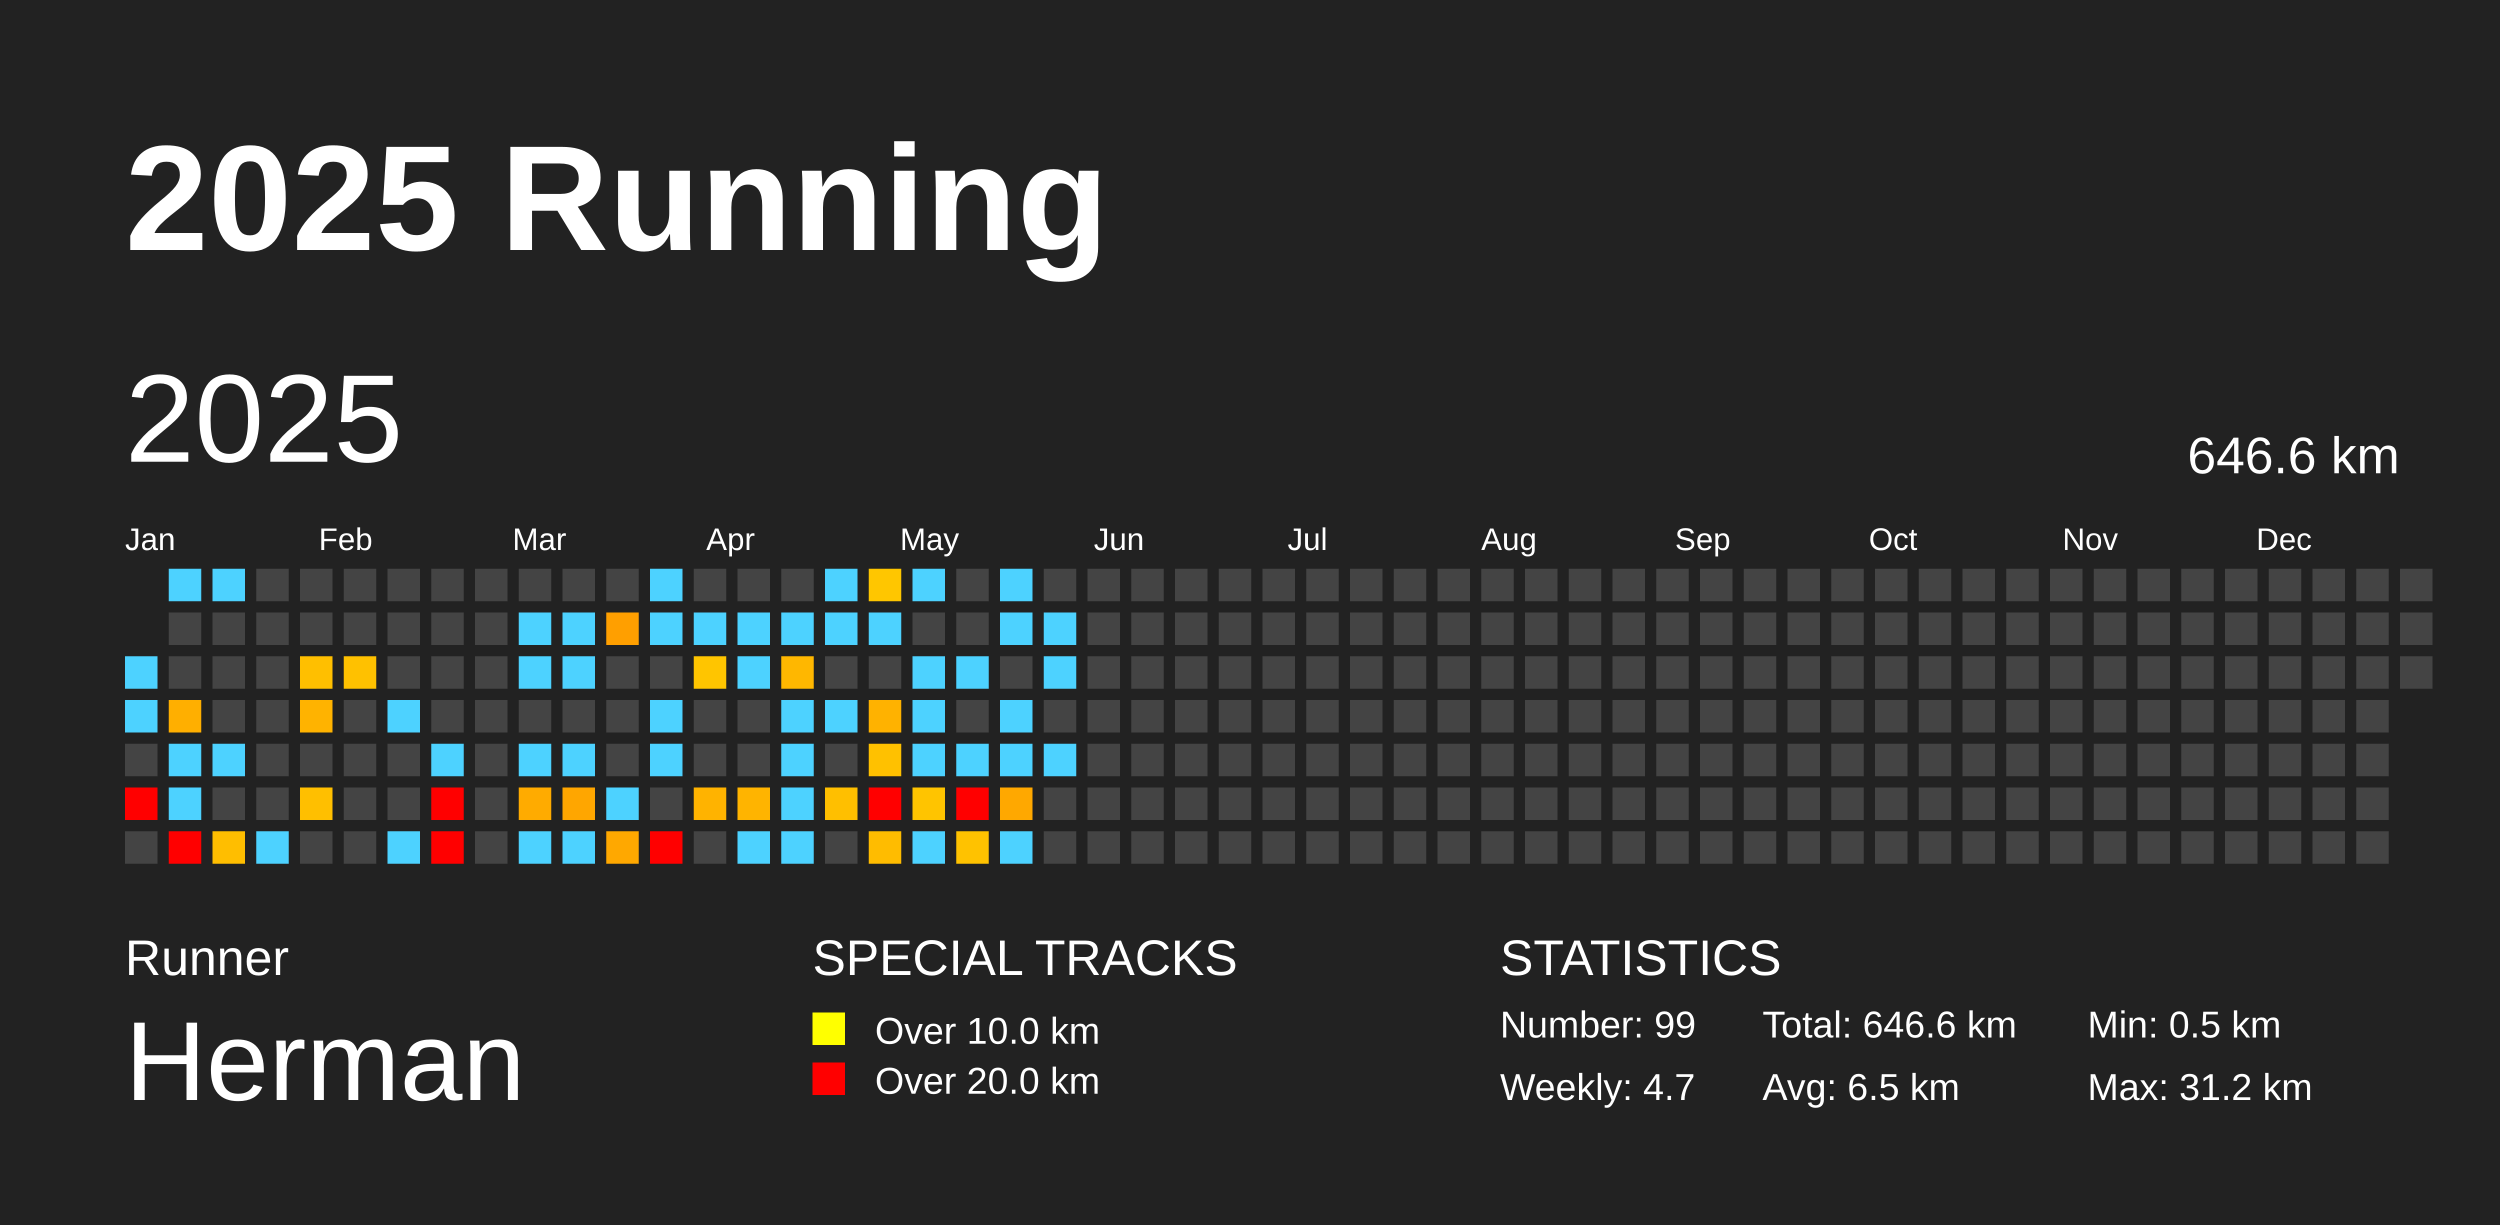
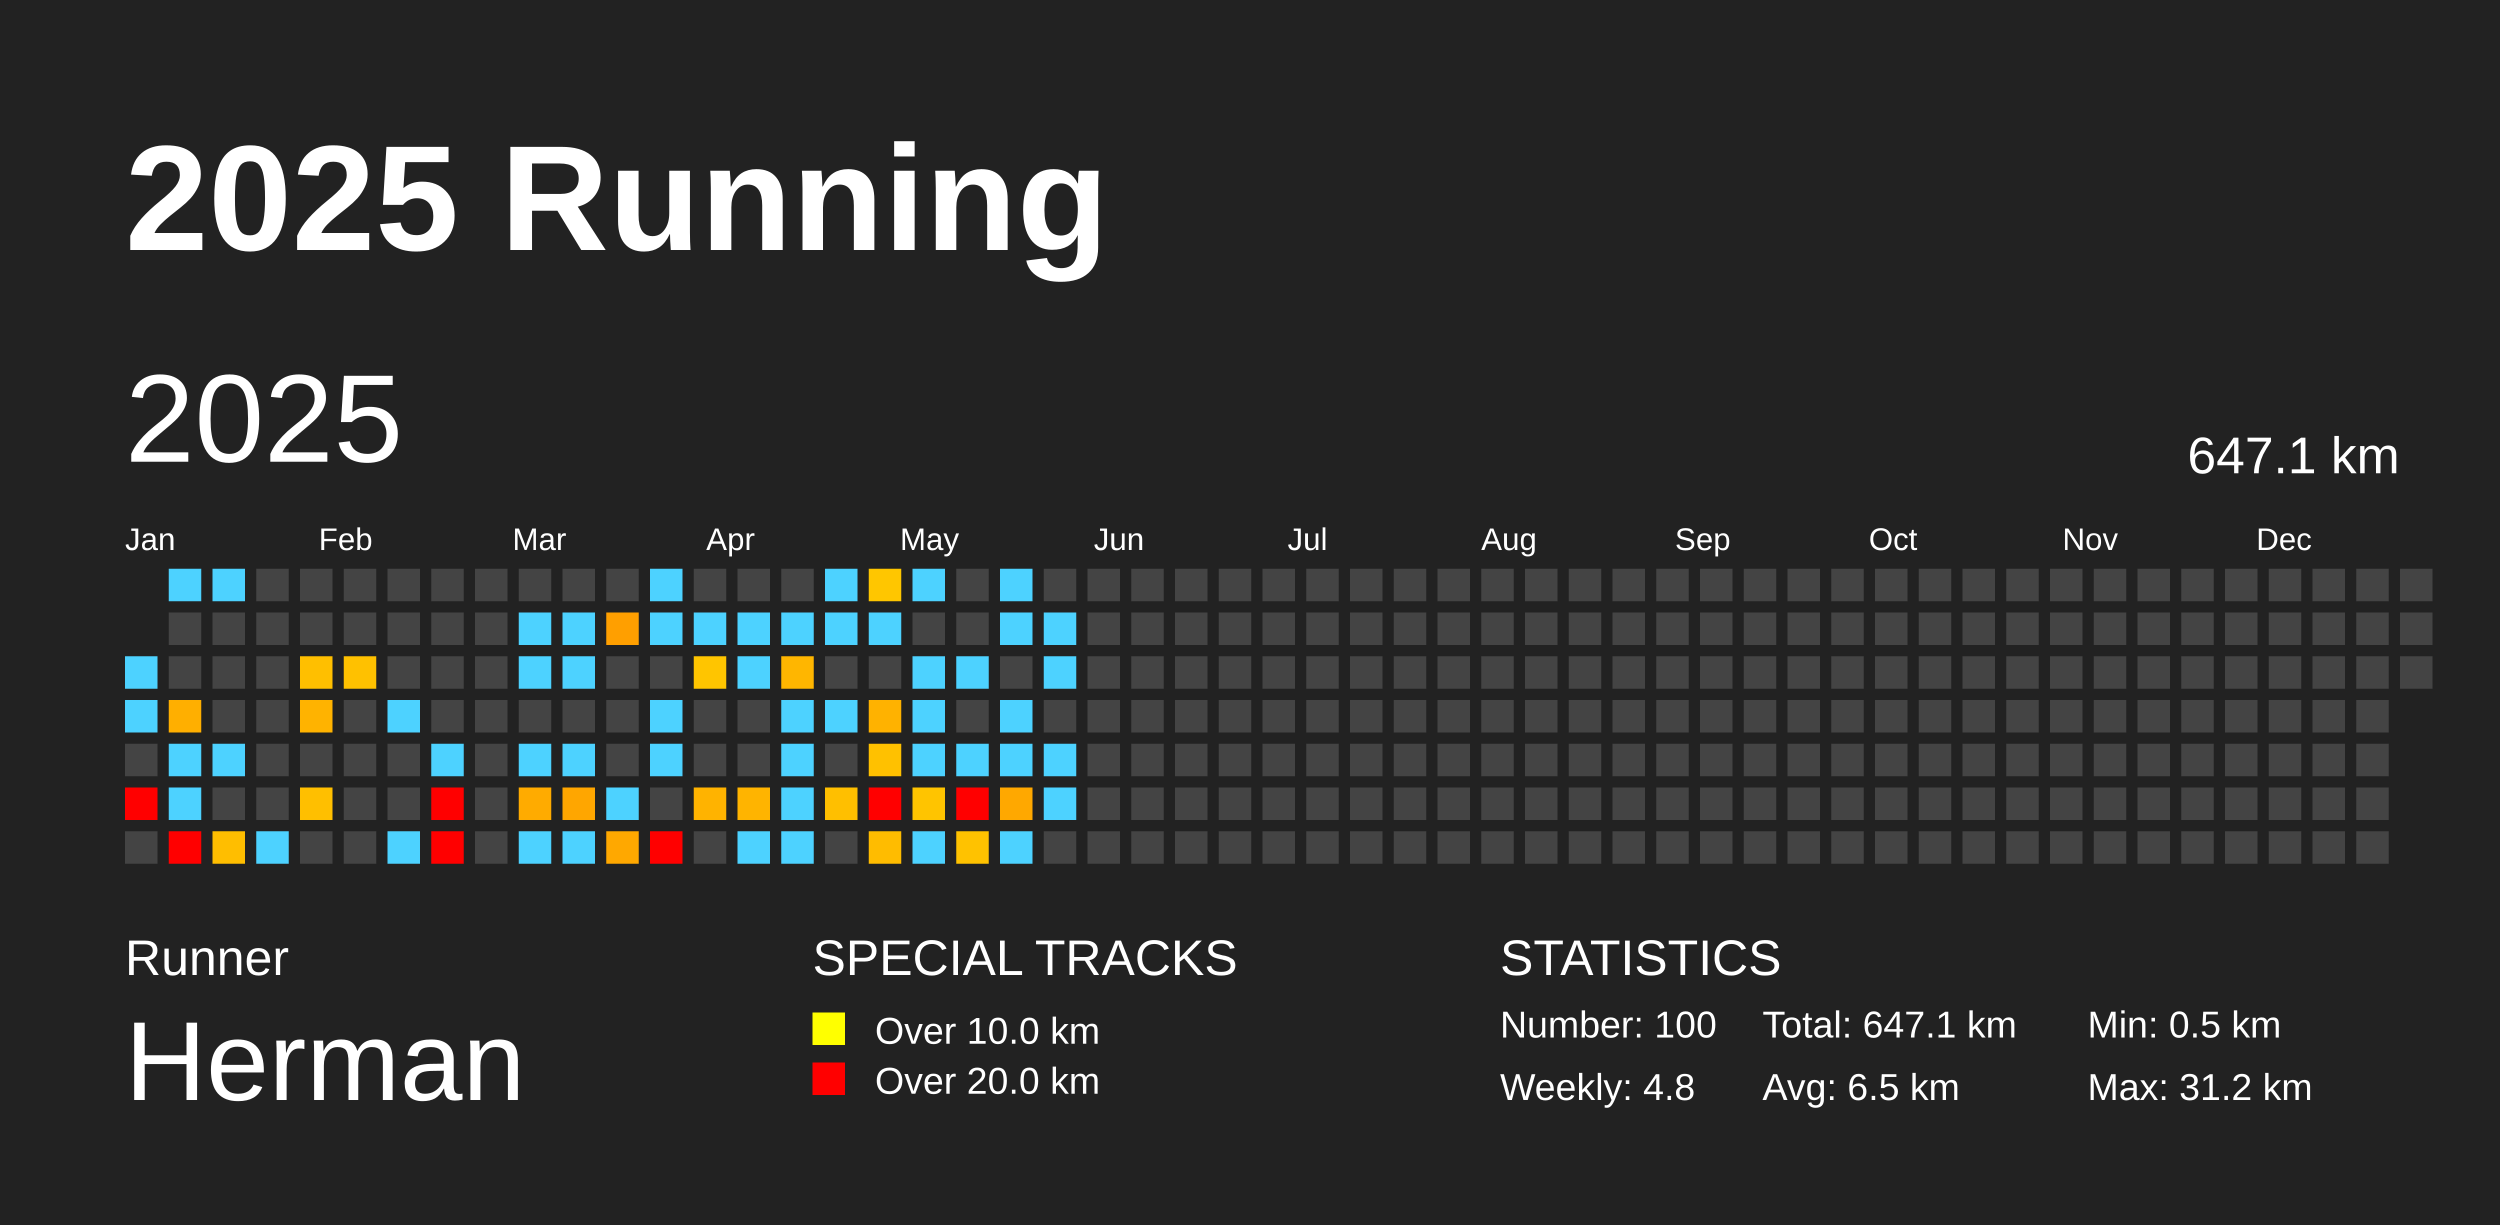
<svg xmlns="http://www.w3.org/2000/svg" baseProfile="full" height="98mm" version="1.1" viewBox="0,0,200,98" width="200mm">
  <defs />
  <rect fill="#222222" height="98" width="200" x="0" y="0" />
  <text fill="#FFFFFF" style="font-size:12px; font-family:Arial; font-weight:bold;" x="10" y="20">2025 Running</text>
  <text fill="#FFFFFF" style="font-size:4px; font-family:Arial" x="10" y="78">Runner</text>
  <text fill="#FFFFFF" style="font-size:9px; font-family:Arial" x="10" y="88">Herman</text>
  <text fill="#FFFFFF" style="font-size:4px; font-family:Arial" x="65" y="78">SPECIAL TRACKS</text>
  <rect fill="yellow" height="2.6" width="2.6" x="65" y="81" />
  <text fill="#FFFFFF" style="font-size:3px; font-family:Arial" x="70" y="83.5">Over 10.0 km</text>
  <rect fill="red" height="2.6" width="2.6" x="65" y="85" />
  <text fill="#FFFFFF" style="font-size:3px; font-family:Arial" x="70" y="87.5">Over 20.0 km</text>
  <text fill="#FFFFFF" style="font-size:4px; font-family:Arial" x="120" y="78">STATISTICS</text>
-   <text fill="#FFFFFF" style="font-size:3px; font-family:Arial" x="120" y="83">Number: 99</text>
-   <text fill="#FFFFFF" style="font-size:3px; font-family:Arial" x="120" y="88">Weekly: 4.7</text>
-   <text fill="#FFFFFF" style="font-size:3px; font-family:Arial" x="141" y="83">Total: 646.6 km</text>
+   <text fill="#FFFFFF" style="font-size:3px; font-family:Arial" x="120" y="83">Number: 100</text>
+   <text fill="#FFFFFF" style="font-size:3px; font-family:Arial" x="120" y="88">Weekly: 4.8</text>
+   <text fill="#FFFFFF" style="font-size:3px; font-family:Arial" x="141" y="83">Total: 647.1 km</text>
  <text fill="#FFFFFF" style="font-size:3px; font-family:Arial" x="141" y="88">Avg: 6.5 km</text>
  <text fill="#FFFFFF" style="font-size:3px; font-family:Arial" x="167" y="83">Min: 0.5 km</text>
  <text fill="#FFFFFF" style="font-size:3px; font-family:Arial" x="167" y="88">Max: 31.2 km</text>
  <text dominant-baseline="hanging" fill="#FFFFFF" style="font-size:10.0px; font-family:Arial;" x="10" y="30">2025</text>
-   <text dominant-baseline="hanging" fill="#FFFFFF" style="font-size:4.125px; font-family:Arial;" x="175" y="35">646.6 km</text>
+   <text dominant-baseline="hanging" fill="#FFFFFF" style="font-size:4.125px; font-family:Arial;" x="175" y="35">647.1 km</text>
  <text fill="#FFFFFF" style="font-size:2.5px; font-family:Arial" x="10.0" y="44">Jan</text>
  <text fill="#FFFFFF" style="font-size:2.5px; font-family:Arial" x="25.5" y="44">Feb</text>
  <text fill="#FFFFFF" style="font-size:2.5px; font-family:Arial" x="41.0" y="44">Mar</text>
  <text fill="#FFFFFF" style="font-size:2.5px; font-family:Arial" x="56.5" y="44">Apr</text>
  <text fill="#FFFFFF" style="font-size:2.5px; font-family:Arial" x="72.0" y="44">May</text>
  <text fill="#FFFFFF" style="font-size:2.5px; font-family:Arial" x="87.5" y="44">Jun</text>
  <text fill="#FFFFFF" style="font-size:2.5px; font-family:Arial" x="103.0" y="44">Jul</text>
  <text fill="#FFFFFF" style="font-size:2.5px; font-family:Arial" x="118.5" y="44">Aug</text>
  <text fill="#FFFFFF" style="font-size:2.5px; font-family:Arial" x="134.0" y="44">Sep</text>
  <text fill="#FFFFFF" style="font-size:2.5px; font-family:Arial" x="149.5" y="44">Oct</text>
  <text fill="#FFFFFF" style="font-size:2.5px; font-family:Arial" x="165.0" y="44">Nov</text>
  <text fill="#FFFFFF" style="font-size:2.5px; font-family:Arial" x="180.5" y="44">Dec</text>
  <rect fill="#4dd2ff" height="2.6" width="2.6" x="10.0" y="52.5" />
  <rect fill="#4dd2ff" height="2.6" width="2.6" x="10.0" y="56.0" />
  <rect fill="#444444" height="2.6" width="2.6" x="10.0" y="59.5" />
  <rect fill="red" height="2.6" width="2.6" x="10.0" y="63.0" />
  <rect fill="#444444" height="2.6" width="2.6" x="10.0" y="66.5" />
  <rect fill="#4dd2ff" height="2.6" width="2.6" x="13.5" y="45.5" />
  <rect fill="#444444" height="2.6" width="2.6" x="13.5" y="49.0" />
  <rect fill="#444444" height="2.6" width="2.6" x="13.5" y="52.5" />
  <rect fill="#ffaf00" height="2.6" width="2.6" x="13.5" y="56.0" />
  <rect fill="#4dd2ff" height="2.6" width="2.6" x="13.5" y="59.5" />
  <rect fill="#4dd2ff" height="2.6" width="2.6" x="13.5" y="63.0" />
  <rect fill="red" height="2.6" width="2.6" x="13.5" y="66.5" />
  <rect fill="#4dd2ff" height="2.6" width="2.6" x="17.0" y="45.5" />
  <rect fill="#444444" height="2.6" width="2.6" x="17.0" y="49.0" />
  <rect fill="#444444" height="2.6" width="2.6" x="17.0" y="52.5" />
  <rect fill="#444444" height="2.6" width="2.6" x="17.0" y="56.0" />
  <rect fill="#4dd2ff" height="2.6" width="2.6" x="17.0" y="59.5" />
  <rect fill="#444444" height="2.6" width="2.6" x="17.0" y="63.0" />
  <rect fill="#ffbe00" height="2.6" width="2.6" x="17.0" y="66.5" />
  <rect fill="#444444" height="2.6" width="2.6" x="20.5" y="45.5" />
  <rect fill="#444444" height="2.6" width="2.6" x="20.5" y="49.0" />
  <rect fill="#444444" height="2.6" width="2.6" x="20.5" y="52.5" />
  <rect fill="#444444" height="2.6" width="2.6" x="20.5" y="56.0" />
  <rect fill="#444444" height="2.6" width="2.6" x="20.5" y="59.5" />
  <rect fill="#444444" height="2.6" width="2.6" x="20.5" y="63.0" />
  <rect fill="#4dd2ff" height="2.6" width="2.6" x="20.5" y="66.5" />
  <rect fill="#444444" height="2.6" width="2.6" x="24.0" y="45.5" />
  <rect fill="#444444" height="2.6" width="2.6" x="24.0" y="49.0" />
  <rect fill="#ffbf00" height="2.6" width="2.6" x="24.0" y="52.5" />
  <rect fill="#ffb300" height="2.6" width="2.6" x="24.0" y="56.0" />
  <rect fill="#444444" height="2.6" width="2.6" x="24.0" y="59.5" />
  <rect fill="#ffbf00" height="2.6" width="2.6" x="24.0" y="63.0" />
  <rect fill="#444444" height="2.6" width="2.6" x="24.0" y="66.5" />
  <rect fill="#444444" height="2.6" width="2.6" x="27.5" y="45.5" />
  <rect fill="#444444" height="2.6" width="2.6" x="27.5" y="49.0" />
  <rect fill="#ffc100" height="2.6" width="2.6" x="27.5" y="52.5" />
  <rect fill="#444444" height="2.6" width="2.6" x="27.5" y="56.0" />
  <rect fill="#444444" height="2.6" width="2.6" x="27.5" y="59.5" />
  <rect fill="#444444" height="2.6" width="2.6" x="27.5" y="63.0" />
  <rect fill="#444444" height="2.6" width="2.6" x="27.5" y="66.5" />
  <rect fill="#444444" height="2.6" width="2.6" x="31.0" y="45.5" />
  <rect fill="#444444" height="2.6" width="2.6" x="31.0" y="49.0" />
  <rect fill="#444444" height="2.6" width="2.6" x="31.0" y="52.5" />
  <rect fill="#4dd2ff" height="2.6" width="2.6" x="31.0" y="56.0" />
  <rect fill="#444444" height="2.6" width="2.6" x="31.0" y="59.5" />
  <rect fill="#444444" height="2.6" width="2.6" x="31.0" y="63.0" />
  <rect fill="#4dd2ff" height="2.6" width="2.6" x="31.0" y="66.5" />
  <rect fill="#444444" height="2.6" width="2.6" x="34.5" y="45.5" />
  <rect fill="#444444" height="2.6" width="2.6" x="34.5" y="49.0" />
  <rect fill="#444444" height="2.6" width="2.6" x="34.5" y="52.5" />
  <rect fill="#444444" height="2.6" width="2.6" x="34.5" y="56.0" />
  <rect fill="#4dd2ff" height="2.6" width="2.6" x="34.5" y="59.5" />
  <rect fill="red" height="2.6" width="2.6" x="34.5" y="63.0" />
  <rect fill="red" height="2.6" width="2.6" x="34.5" y="66.5" />
  <rect fill="#444444" height="2.6" width="2.6" x="38.0" y="45.5" />
  <rect fill="#444444" height="2.6" width="2.6" x="38.0" y="49.0" />
  <rect fill="#444444" height="2.6" width="2.6" x="38.0" y="52.5" />
  <rect fill="#444444" height="2.6" width="2.6" x="38.0" y="56.0" />
  <rect fill="#444444" height="2.6" width="2.6" x="38.0" y="59.5" />
  <rect fill="#444444" height="2.6" width="2.6" x="38.0" y="63.0" />
  <rect fill="#444444" height="2.6" width="2.6" x="38.0" y="66.5" />
  <rect fill="#444444" height="2.6" width="2.6" x="41.5" y="45.5" />
  <rect fill="#4dd2ff" height="2.6" width="2.6" x="41.5" y="49.0" />
  <rect fill="#4dd2ff" height="2.6" width="2.6" x="41.5" y="52.5" />
  <rect fill="#444444" height="2.6" width="2.6" x="41.5" y="56.0" />
  <rect fill="#4dd2ff" height="2.6" width="2.6" x="41.5" y="59.5" />
  <rect fill="#ffab00" height="2.6" width="2.6" x="41.5" y="63.0" />
  <rect fill="#4dd2ff" height="2.6" width="2.6" x="41.5" y="66.5" />
  <rect fill="#444444" height="2.6" width="2.6" x="45.0" y="45.5" />
  <rect fill="#4dd2ff" height="2.6" width="2.6" x="45.0" y="49.0" />
  <rect fill="#4dd2ff" height="2.6" width="2.6" x="45.0" y="52.5" />
  <rect fill="#444444" height="2.6" width="2.6" x="45.0" y="56.0" />
  <rect fill="#4dd2ff" height="2.6" width="2.6" x="45.0" y="59.5" />
  <rect fill="#ffa600" height="2.6" width="2.6" x="45.0" y="63.0" />
  <rect fill="#4dd2ff" height="2.6" width="2.6" x="45.0" y="66.5" />
  <rect fill="#444444" height="2.6" width="2.6" x="48.5" y="45.5" />
  <rect fill="#ff9f00" height="2.6" width="2.6" x="48.5" y="49.0" />
  <rect fill="#444444" height="2.6" width="2.6" x="48.5" y="52.5" />
  <rect fill="#444444" height="2.6" width="2.6" x="48.5" y="56.0" />
  <rect fill="#444444" height="2.6" width="2.6" x="48.5" y="59.5" />
  <rect fill="#4dd2ff" height="2.6" width="2.6" x="48.5" y="63.0" />
  <rect fill="#ffa800" height="2.6" width="2.6" x="48.5" y="66.5" />
  <rect fill="#4dd2ff" height="2.6" width="2.6" x="52.0" y="45.5" />
  <rect fill="#4dd2ff" height="2.6" width="2.6" x="52.0" y="49.0" />
  <rect fill="#444444" height="2.6" width="2.6" x="52.0" y="52.5" />
  <rect fill="#4dd2ff" height="2.6" width="2.6" x="52.0" y="56.0" />
  <rect fill="#4dd2ff" height="2.6" width="2.6" x="52.0" y="59.5" />
  <rect fill="#444444" height="2.6" width="2.6" x="52.0" y="63.0" />
  <rect fill="red" height="2.6" width="2.6" x="52.0" y="66.5" />
  <rect fill="#444444" height="2.6" width="2.6" x="55.5" y="45.5" />
  <rect fill="#4dd2ff" height="2.6" width="2.6" x="55.5" y="49.0" />
  <rect fill="#ffc500" height="2.6" width="2.6" x="55.5" y="52.5" />
  <rect fill="#444444" height="2.6" width="2.6" x="55.5" y="56.0" />
  <rect fill="#444444" height="2.6" width="2.6" x="55.5" y="59.5" />
  <rect fill="#ffb300" height="2.6" width="2.6" x="55.5" y="63.0" />
  <rect fill="#444444" height="2.6" width="2.6" x="55.5" y="66.5" />
  <rect fill="#444444" height="2.6" width="2.6" x="59.0" y="45.5" />
  <rect fill="#4dd2ff" height="2.6" width="2.6" x="59.0" y="49.0" />
  <rect fill="#4dd2ff" height="2.6" width="2.6" x="59.0" y="52.5" />
  <rect fill="#444444" height="2.6" width="2.6" x="59.0" y="56.0" />
  <rect fill="#444444" height="2.6" width="2.6" x="59.0" y="59.5" />
  <rect fill="#ffb400" height="2.6" width="2.6" x="59.0" y="63.0" />
  <rect fill="#4dd2ff" height="2.6" width="2.6" x="59.0" y="66.5" />
  <rect fill="#444444" height="2.6" width="2.6" x="62.5" y="45.5" />
  <rect fill="#4dd2ff" height="2.6" width="2.6" x="62.5" y="49.0" />
-   <rect fill="#ffb700" height="2.6" width="2.6" x="62.5" y="52.5" />
+   <rect fill="#ffb600" height="2.6" width="2.6" x="62.5" y="52.5" />
  <rect fill="#4dd2ff" height="2.6" width="2.6" x="62.5" y="56.0" />
  <rect fill="#4dd2ff" height="2.6" width="2.6" x="62.5" y="59.5" />
  <rect fill="#4dd2ff" height="2.6" width="2.6" x="62.5" y="63.0" />
  <rect fill="#4dd2ff" height="2.6" width="2.6" x="62.5" y="66.5" />
  <rect fill="#4dd2ff" height="2.6" width="2.6" x="66.0" y="45.5" />
  <rect fill="#4dd2ff" height="2.6" width="2.6" x="66.0" y="49.0" />
  <rect fill="#444444" height="2.6" width="2.6" x="66.0" y="52.5" />
  <rect fill="#4dd2ff" height="2.6" width="2.6" x="66.0" y="56.0" />
  <rect fill="#444444" height="2.6" width="2.6" x="66.0" y="59.5" />
  <rect fill="#ffbf00" height="2.6" width="2.6" x="66.0" y="63.0" />
  <rect fill="#444444" height="2.6" width="2.6" x="66.0" y="66.5" />
  <rect fill="#ffc600" height="2.6" width="2.6" x="69.5" y="45.5" />
  <rect fill="#4dd2ff" height="2.6" width="2.6" x="69.5" y="49.0" />
  <rect fill="#444444" height="2.6" width="2.6" x="69.5" y="52.5" />
  <rect fill="#ffb200" height="2.6" width="2.6" x="69.5" y="56.0" />
  <rect fill="#ffc100" height="2.6" width="2.6" x="69.5" y="59.5" />
  <rect fill="red" height="2.6" width="2.6" x="69.5" y="63.0" />
  <rect fill="#ffbc00" height="2.6" width="2.6" x="69.5" y="66.5" />
  <rect fill="#4dd2ff" height="2.6" width="2.6" x="73.0" y="45.5" />
  <rect fill="#444444" height="2.6" width="2.6" x="73.0" y="49.0" />
  <rect fill="#4dd2ff" height="2.6" width="2.6" x="73.0" y="52.5" />
  <rect fill="#4dd2ff" height="2.6" width="2.6" x="73.0" y="56.0" />
  <rect fill="#4dd2ff" height="2.6" width="2.6" x="73.0" y="59.5" />
  <rect fill="#ffc400" height="2.6" width="2.6" x="73.0" y="63.0" />
  <rect fill="#4dd2ff" height="2.6" width="2.6" x="73.0" y="66.5" />
  <rect fill="#444444" height="2.6" width="2.6" x="76.5" y="45.5" />
  <rect fill="#444444" height="2.6" width="2.6" x="76.5" y="49.0" />
  <rect fill="#4dd2ff" height="2.6" width="2.6" x="76.5" y="52.5" />
  <rect fill="#444444" height="2.6" width="2.6" x="76.5" y="56.0" />
  <rect fill="#4dd2ff" height="2.6" width="2.6" x="76.5" y="59.5" />
  <rect fill="red" height="2.6" width="2.6" x="76.5" y="63.0" />
  <rect fill="#ffc200" height="2.6" width="2.6" x="76.5" y="66.5" />
  <rect fill="#4dd2ff" height="2.6" width="2.6" x="80.0" y="45.5" />
  <rect fill="#4dd2ff" height="2.6" width="2.6" x="80.0" y="49.0" />
  <rect fill="#444444" height="2.6" width="2.6" x="80.0" y="52.5" />
  <rect fill="#4dd2ff" height="2.6" width="2.6" x="80.0" y="56.0" />
  <rect fill="#4dd2ff" height="2.6" width="2.6" x="80.0" y="59.5" />
  <rect fill="#ffa800" height="2.6" width="2.6" x="80.0" y="63.0" />
  <rect fill="#4dd2ff" height="2.6" width="2.6" x="80.0" y="66.5" />
  <rect fill="#444444" height="2.6" width="2.6" x="83.5" y="45.5" />
  <rect fill="#4dd2ff" height="2.6" width="2.6" x="83.5" y="49.0" />
  <rect fill="#4dd2ff" height="2.6" width="2.6" x="83.5" y="52.5" />
  <rect fill="#444444" height="2.6" width="2.6" x="83.5" y="56.0" />
  <rect fill="#4dd2ff" height="2.6" width="2.6" x="83.5" y="59.5" />
-   <rect fill="#444444" height="2.6" width="2.6" x="83.5" y="63.0" />
+   <rect fill="#4dd2ff" height="2.6" width="2.6" x="83.5" y="63.0" />
  <rect fill="#444444" height="2.6" width="2.6" x="83.5" y="66.5" />
  <rect fill="#444444" height="2.6" width="2.6" x="87.0" y="45.5" />
  <rect fill="#444444" height="2.6" width="2.6" x="87.0" y="49.0" />
  <rect fill="#444444" height="2.6" width="2.6" x="87.0" y="52.5" />
  <rect fill="#444444" height="2.6" width="2.6" x="87.0" y="56.0" />
  <rect fill="#444444" height="2.6" width="2.6" x="87.0" y="59.5" />
  <rect fill="#444444" height="2.6" width="2.6" x="87.0" y="63.0" />
  <rect fill="#444444" height="2.6" width="2.6" x="87.0" y="66.5" />
  <rect fill="#444444" height="2.6" width="2.6" x="90.5" y="45.5" />
  <rect fill="#444444" height="2.6" width="2.6" x="90.5" y="49.0" />
  <rect fill="#444444" height="2.6" width="2.6" x="90.5" y="52.5" />
  <rect fill="#444444" height="2.6" width="2.6" x="90.5" y="56.0" />
  <rect fill="#444444" height="2.6" width="2.6" x="90.5" y="59.5" />
  <rect fill="#444444" height="2.6" width="2.6" x="90.5" y="63.0" />
  <rect fill="#444444" height="2.6" width="2.6" x="90.5" y="66.5" />
  <rect fill="#444444" height="2.6" width="2.6" x="94.0" y="45.5" />
  <rect fill="#444444" height="2.6" width="2.6" x="94.0" y="49.0" />
  <rect fill="#444444" height="2.6" width="2.6" x="94.0" y="52.5" />
  <rect fill="#444444" height="2.6" width="2.6" x="94.0" y="56.0" />
  <rect fill="#444444" height="2.6" width="2.6" x="94.0" y="59.5" />
  <rect fill="#444444" height="2.6" width="2.6" x="94.0" y="63.0" />
  <rect fill="#444444" height="2.6" width="2.6" x="94.0" y="66.5" />
  <rect fill="#444444" height="2.6" width="2.6" x="97.5" y="45.5" />
  <rect fill="#444444" height="2.6" width="2.6" x="97.5" y="49.0" />
  <rect fill="#444444" height="2.6" width="2.6" x="97.5" y="52.5" />
  <rect fill="#444444" height="2.6" width="2.6" x="97.5" y="56.0" />
  <rect fill="#444444" height="2.6" width="2.6" x="97.5" y="59.5" />
  <rect fill="#444444" height="2.6" width="2.6" x="97.5" y="63.0" />
  <rect fill="#444444" height="2.6" width="2.6" x="97.5" y="66.5" />
  <rect fill="#444444" height="2.6" width="2.6" x="101.0" y="45.5" />
  <rect fill="#444444" height="2.6" width="2.6" x="101.0" y="49.0" />
  <rect fill="#444444" height="2.6" width="2.6" x="101.0" y="52.5" />
  <rect fill="#444444" height="2.6" width="2.6" x="101.0" y="56.0" />
  <rect fill="#444444" height="2.6" width="2.6" x="101.0" y="59.5" />
  <rect fill="#444444" height="2.6" width="2.6" x="101.0" y="63.0" />
  <rect fill="#444444" height="2.6" width="2.6" x="101.0" y="66.5" />
  <rect fill="#444444" height="2.6" width="2.6" x="104.5" y="45.5" />
  <rect fill="#444444" height="2.6" width="2.6" x="104.5" y="49.0" />
  <rect fill="#444444" height="2.6" width="2.6" x="104.5" y="52.5" />
  <rect fill="#444444" height="2.6" width="2.6" x="104.5" y="56.0" />
  <rect fill="#444444" height="2.6" width="2.6" x="104.5" y="59.5" />
  <rect fill="#444444" height="2.6" width="2.6" x="104.5" y="63.0" />
  <rect fill="#444444" height="2.6" width="2.6" x="104.5" y="66.5" />
  <rect fill="#444444" height="2.6" width="2.6" x="108.0" y="45.5" />
  <rect fill="#444444" height="2.6" width="2.6" x="108.0" y="49.0" />
  <rect fill="#444444" height="2.6" width="2.6" x="108.0" y="52.5" />
  <rect fill="#444444" height="2.6" width="2.6" x="108.0" y="56.0" />
  <rect fill="#444444" height="2.6" width="2.6" x="108.0" y="59.5" />
  <rect fill="#444444" height="2.6" width="2.6" x="108.0" y="63.0" />
  <rect fill="#444444" height="2.6" width="2.6" x="108.0" y="66.5" />
  <rect fill="#444444" height="2.6" width="2.6" x="111.5" y="45.5" />
  <rect fill="#444444" height="2.6" width="2.6" x="111.5" y="49.0" />
  <rect fill="#444444" height="2.6" width="2.6" x="111.5" y="52.5" />
  <rect fill="#444444" height="2.6" width="2.6" x="111.5" y="56.0" />
  <rect fill="#444444" height="2.6" width="2.6" x="111.5" y="59.5" />
  <rect fill="#444444" height="2.6" width="2.6" x="111.5" y="63.0" />
  <rect fill="#444444" height="2.6" width="2.6" x="111.5" y="66.5" />
  <rect fill="#444444" height="2.6" width="2.6" x="115.0" y="45.5" />
  <rect fill="#444444" height="2.6" width="2.6" x="115.0" y="49.0" />
  <rect fill="#444444" height="2.6" width="2.6" x="115.0" y="52.5" />
  <rect fill="#444444" height="2.6" width="2.6" x="115.0" y="56.0" />
  <rect fill="#444444" height="2.6" width="2.6" x="115.0" y="59.5" />
  <rect fill="#444444" height="2.6" width="2.6" x="115.0" y="63.0" />
  <rect fill="#444444" height="2.6" width="2.6" x="115.0" y="66.5" />
  <rect fill="#444444" height="2.6" width="2.6" x="118.5" y="45.5" />
  <rect fill="#444444" height="2.6" width="2.6" x="118.5" y="49.0" />
  <rect fill="#444444" height="2.6" width="2.6" x="118.5" y="52.5" />
  <rect fill="#444444" height="2.6" width="2.6" x="118.5" y="56.0" />
  <rect fill="#444444" height="2.6" width="2.6" x="118.5" y="59.5" />
  <rect fill="#444444" height="2.6" width="2.6" x="118.5" y="63.0" />
  <rect fill="#444444" height="2.6" width="2.6" x="118.5" y="66.5" />
  <rect fill="#444444" height="2.6" width="2.6" x="122.0" y="45.5" />
  <rect fill="#444444" height="2.6" width="2.6" x="122.0" y="49.0" />
  <rect fill="#444444" height="2.6" width="2.6" x="122.0" y="52.5" />
  <rect fill="#444444" height="2.6" width="2.6" x="122.0" y="56.0" />
  <rect fill="#444444" height="2.6" width="2.6" x="122.0" y="59.5" />
  <rect fill="#444444" height="2.6" width="2.6" x="122.0" y="63.0" />
  <rect fill="#444444" height="2.6" width="2.6" x="122.0" y="66.5" />
  <rect fill="#444444" height="2.6" width="2.6" x="125.5" y="45.5" />
  <rect fill="#444444" height="2.6" width="2.6" x="125.5" y="49.0" />
  <rect fill="#444444" height="2.6" width="2.6" x="125.5" y="52.5" />
  <rect fill="#444444" height="2.6" width="2.6" x="125.5" y="56.0" />
  <rect fill="#444444" height="2.6" width="2.6" x="125.5" y="59.5" />
  <rect fill="#444444" height="2.6" width="2.6" x="125.5" y="63.0" />
  <rect fill="#444444" height="2.6" width="2.6" x="125.5" y="66.5" />
  <rect fill="#444444" height="2.6" width="2.6" x="129.0" y="45.5" />
  <rect fill="#444444" height="2.6" width="2.6" x="129.0" y="49.0" />
  <rect fill="#444444" height="2.6" width="2.6" x="129.0" y="52.5" />
  <rect fill="#444444" height="2.6" width="2.6" x="129.0" y="56.0" />
  <rect fill="#444444" height="2.6" width="2.6" x="129.0" y="59.5" />
  <rect fill="#444444" height="2.6" width="2.6" x="129.0" y="63.0" />
  <rect fill="#444444" height="2.6" width="2.6" x="129.0" y="66.5" />
  <rect fill="#444444" height="2.6" width="2.6" x="132.5" y="45.5" />
  <rect fill="#444444" height="2.6" width="2.6" x="132.5" y="49.0" />
  <rect fill="#444444" height="2.6" width="2.6" x="132.5" y="52.5" />
  <rect fill="#444444" height="2.6" width="2.6" x="132.5" y="56.0" />
  <rect fill="#444444" height="2.6" width="2.6" x="132.5" y="59.5" />
  <rect fill="#444444" height="2.6" width="2.6" x="132.5" y="63.0" />
  <rect fill="#444444" height="2.6" width="2.6" x="132.5" y="66.5" />
  <rect fill="#444444" height="2.6" width="2.6" x="136.0" y="45.5" />
  <rect fill="#444444" height="2.6" width="2.6" x="136.0" y="49.0" />
  <rect fill="#444444" height="2.6" width="2.6" x="136.0" y="52.5" />
  <rect fill="#444444" height="2.6" width="2.6" x="136.0" y="56.0" />
  <rect fill="#444444" height="2.6" width="2.6" x="136.0" y="59.5" />
  <rect fill="#444444" height="2.6" width="2.6" x="136.0" y="63.0" />
  <rect fill="#444444" height="2.6" width="2.6" x="136.0" y="66.5" />
  <rect fill="#444444" height="2.6" width="2.6" x="139.5" y="45.5" />
  <rect fill="#444444" height="2.6" width="2.6" x="139.5" y="49.0" />
  <rect fill="#444444" height="2.6" width="2.6" x="139.5" y="52.5" />
  <rect fill="#444444" height="2.6" width="2.6" x="139.5" y="56.0" />
  <rect fill="#444444" height="2.6" width="2.6" x="139.5" y="59.5" />
  <rect fill="#444444" height="2.6" width="2.6" x="139.5" y="63.0" />
  <rect fill="#444444" height="2.6" width="2.6" x="139.5" y="66.5" />
  <rect fill="#444444" height="2.6" width="2.6" x="143.0" y="45.5" />
  <rect fill="#444444" height="2.6" width="2.6" x="143.0" y="49.0" />
  <rect fill="#444444" height="2.6" width="2.6" x="143.0" y="52.5" />
  <rect fill="#444444" height="2.6" width="2.6" x="143.0" y="56.0" />
  <rect fill="#444444" height="2.6" width="2.6" x="143.0" y="59.5" />
  <rect fill="#444444" height="2.6" width="2.6" x="143.0" y="63.0" />
  <rect fill="#444444" height="2.6" width="2.6" x="143.0" y="66.5" />
  <rect fill="#444444" height="2.6" width="2.6" x="146.5" y="45.5" />
  <rect fill="#444444" height="2.6" width="2.6" x="146.5" y="49.0" />
  <rect fill="#444444" height="2.6" width="2.6" x="146.5" y="52.5" />
  <rect fill="#444444" height="2.6" width="2.6" x="146.5" y="56.0" />
  <rect fill="#444444" height="2.6" width="2.6" x="146.5" y="59.5" />
  <rect fill="#444444" height="2.6" width="2.6" x="146.5" y="63.0" />
  <rect fill="#444444" height="2.6" width="2.6" x="146.5" y="66.5" />
  <rect fill="#444444" height="2.6" width="2.6" x="150.0" y="45.5" />
  <rect fill="#444444" height="2.6" width="2.6" x="150.0" y="49.0" />
  <rect fill="#444444" height="2.6" width="2.6" x="150.0" y="52.5" />
  <rect fill="#444444" height="2.6" width="2.6" x="150.0" y="56.0" />
  <rect fill="#444444" height="2.6" width="2.6" x="150.0" y="59.5" />
  <rect fill="#444444" height="2.6" width="2.6" x="150.0" y="63.0" />
  <rect fill="#444444" height="2.6" width="2.6" x="150.0" y="66.5" />
  <rect fill="#444444" height="2.6" width="2.6" x="153.5" y="45.5" />
  <rect fill="#444444" height="2.6" width="2.6" x="153.5" y="49.0" />
  <rect fill="#444444" height="2.6" width="2.6" x="153.5" y="52.5" />
  <rect fill="#444444" height="2.6" width="2.6" x="153.5" y="56.0" />
  <rect fill="#444444" height="2.6" width="2.6" x="153.5" y="59.5" />
  <rect fill="#444444" height="2.6" width="2.6" x="153.5" y="63.0" />
  <rect fill="#444444" height="2.6" width="2.6" x="153.5" y="66.5" />
  <rect fill="#444444" height="2.6" width="2.6" x="157.0" y="45.5" />
  <rect fill="#444444" height="2.6" width="2.6" x="157.0" y="49.0" />
  <rect fill="#444444" height="2.6" width="2.6" x="157.0" y="52.5" />
  <rect fill="#444444" height="2.6" width="2.6" x="157.0" y="56.0" />
  <rect fill="#444444" height="2.6" width="2.6" x="157.0" y="59.5" />
  <rect fill="#444444" height="2.6" width="2.6" x="157.0" y="63.0" />
  <rect fill="#444444" height="2.6" width="2.6" x="157.0" y="66.5" />
  <rect fill="#444444" height="2.6" width="2.6" x="160.5" y="45.5" />
  <rect fill="#444444" height="2.6" width="2.6" x="160.5" y="49.0" />
  <rect fill="#444444" height="2.6" width="2.6" x="160.5" y="52.5" />
  <rect fill="#444444" height="2.6" width="2.6" x="160.5" y="56.0" />
  <rect fill="#444444" height="2.6" width="2.6" x="160.5" y="59.5" />
  <rect fill="#444444" height="2.6" width="2.6" x="160.5" y="63.0" />
  <rect fill="#444444" height="2.6" width="2.6" x="160.5" y="66.5" />
  <rect fill="#444444" height="2.6" width="2.6" x="164.0" y="45.5" />
  <rect fill="#444444" height="2.6" width="2.6" x="164.0" y="49.0" />
  <rect fill="#444444" height="2.6" width="2.6" x="164.0" y="52.5" />
  <rect fill="#444444" height="2.6" width="2.6" x="164.0" y="56.0" />
  <rect fill="#444444" height="2.6" width="2.6" x="164.0" y="59.5" />
  <rect fill="#444444" height="2.6" width="2.6" x="164.0" y="63.0" />
  <rect fill="#444444" height="2.6" width="2.6" x="164.0" y="66.5" />
  <rect fill="#444444" height="2.6" width="2.6" x="167.5" y="45.5" />
  <rect fill="#444444" height="2.6" width="2.6" x="167.5" y="49.0" />
  <rect fill="#444444" height="2.6" width="2.6" x="167.5" y="52.5" />
  <rect fill="#444444" height="2.6" width="2.6" x="167.5" y="56.0" />
  <rect fill="#444444" height="2.6" width="2.6" x="167.5" y="59.5" />
  <rect fill="#444444" height="2.6" width="2.6" x="167.5" y="63.0" />
  <rect fill="#444444" height="2.6" width="2.6" x="167.5" y="66.5" />
  <rect fill="#444444" height="2.6" width="2.6" x="171.0" y="45.5" />
  <rect fill="#444444" height="2.6" width="2.6" x="171.0" y="49.0" />
  <rect fill="#444444" height="2.6" width="2.6" x="171.0" y="52.5" />
  <rect fill="#444444" height="2.6" width="2.6" x="171.0" y="56.0" />
  <rect fill="#444444" height="2.6" width="2.6" x="171.0" y="59.5" />
  <rect fill="#444444" height="2.6" width="2.6" x="171.0" y="63.0" />
  <rect fill="#444444" height="2.6" width="2.6" x="171.0" y="66.5" />
  <rect fill="#444444" height="2.6" width="2.6" x="174.5" y="45.5" />
  <rect fill="#444444" height="2.6" width="2.6" x="174.5" y="49.0" />
  <rect fill="#444444" height="2.6" width="2.6" x="174.5" y="52.5" />
  <rect fill="#444444" height="2.6" width="2.6" x="174.5" y="56.0" />
  <rect fill="#444444" height="2.6" width="2.6" x="174.5" y="59.5" />
  <rect fill="#444444" height="2.6" width="2.6" x="174.5" y="63.0" />
  <rect fill="#444444" height="2.6" width="2.6" x="174.5" y="66.5" />
  <rect fill="#444444" height="2.6" width="2.6" x="178.0" y="45.5" />
  <rect fill="#444444" height="2.6" width="2.6" x="178.0" y="49.0" />
  <rect fill="#444444" height="2.6" width="2.6" x="178.0" y="52.5" />
  <rect fill="#444444" height="2.6" width="2.6" x="178.0" y="56.0" />
  <rect fill="#444444" height="2.6" width="2.6" x="178.0" y="59.5" />
  <rect fill="#444444" height="2.6" width="2.6" x="178.0" y="63.0" />
  <rect fill="#444444" height="2.6" width="2.6" x="178.0" y="66.5" />
  <rect fill="#444444" height="2.6" width="2.6" x="181.5" y="45.5" />
  <rect fill="#444444" height="2.6" width="2.6" x="181.5" y="49.0" />
  <rect fill="#444444" height="2.6" width="2.6" x="181.5" y="52.5" />
  <rect fill="#444444" height="2.6" width="2.6" x="181.5" y="56.0" />
  <rect fill="#444444" height="2.6" width="2.6" x="181.5" y="59.5" />
  <rect fill="#444444" height="2.6" width="2.6" x="181.5" y="63.0" />
  <rect fill="#444444" height="2.6" width="2.6" x="181.5" y="66.5" />
  <rect fill="#444444" height="2.6" width="2.6" x="185.0" y="45.5" />
  <rect fill="#444444" height="2.6" width="2.6" x="185.0" y="49.0" />
  <rect fill="#444444" height="2.6" width="2.6" x="185.0" y="52.5" />
  <rect fill="#444444" height="2.6" width="2.6" x="185.0" y="56.0" />
  <rect fill="#444444" height="2.6" width="2.6" x="185.0" y="59.5" />
  <rect fill="#444444" height="2.6" width="2.6" x="185.0" y="63.0" />
  <rect fill="#444444" height="2.6" width="2.6" x="185.0" y="66.5" />
  <rect fill="#444444" height="2.6" width="2.6" x="188.5" y="45.5" />
  <rect fill="#444444" height="2.6" width="2.6" x="188.5" y="49.0" />
  <rect fill="#444444" height="2.6" width="2.6" x="188.5" y="52.5" />
  <rect fill="#444444" height="2.6" width="2.6" x="188.5" y="56.0" />
  <rect fill="#444444" height="2.6" width="2.6" x="188.5" y="59.5" />
  <rect fill="#444444" height="2.6" width="2.6" x="188.5" y="63.0" />
  <rect fill="#444444" height="2.6" width="2.6" x="188.5" y="66.5" />
  <rect fill="#444444" height="2.6" width="2.6" x="192.0" y="45.5" />
  <rect fill="#444444" height="2.6" width="2.6" x="192.0" y="49.0" />
  <rect fill="#444444" height="2.6" width="2.6" x="192.0" y="52.5" />
</svg>
